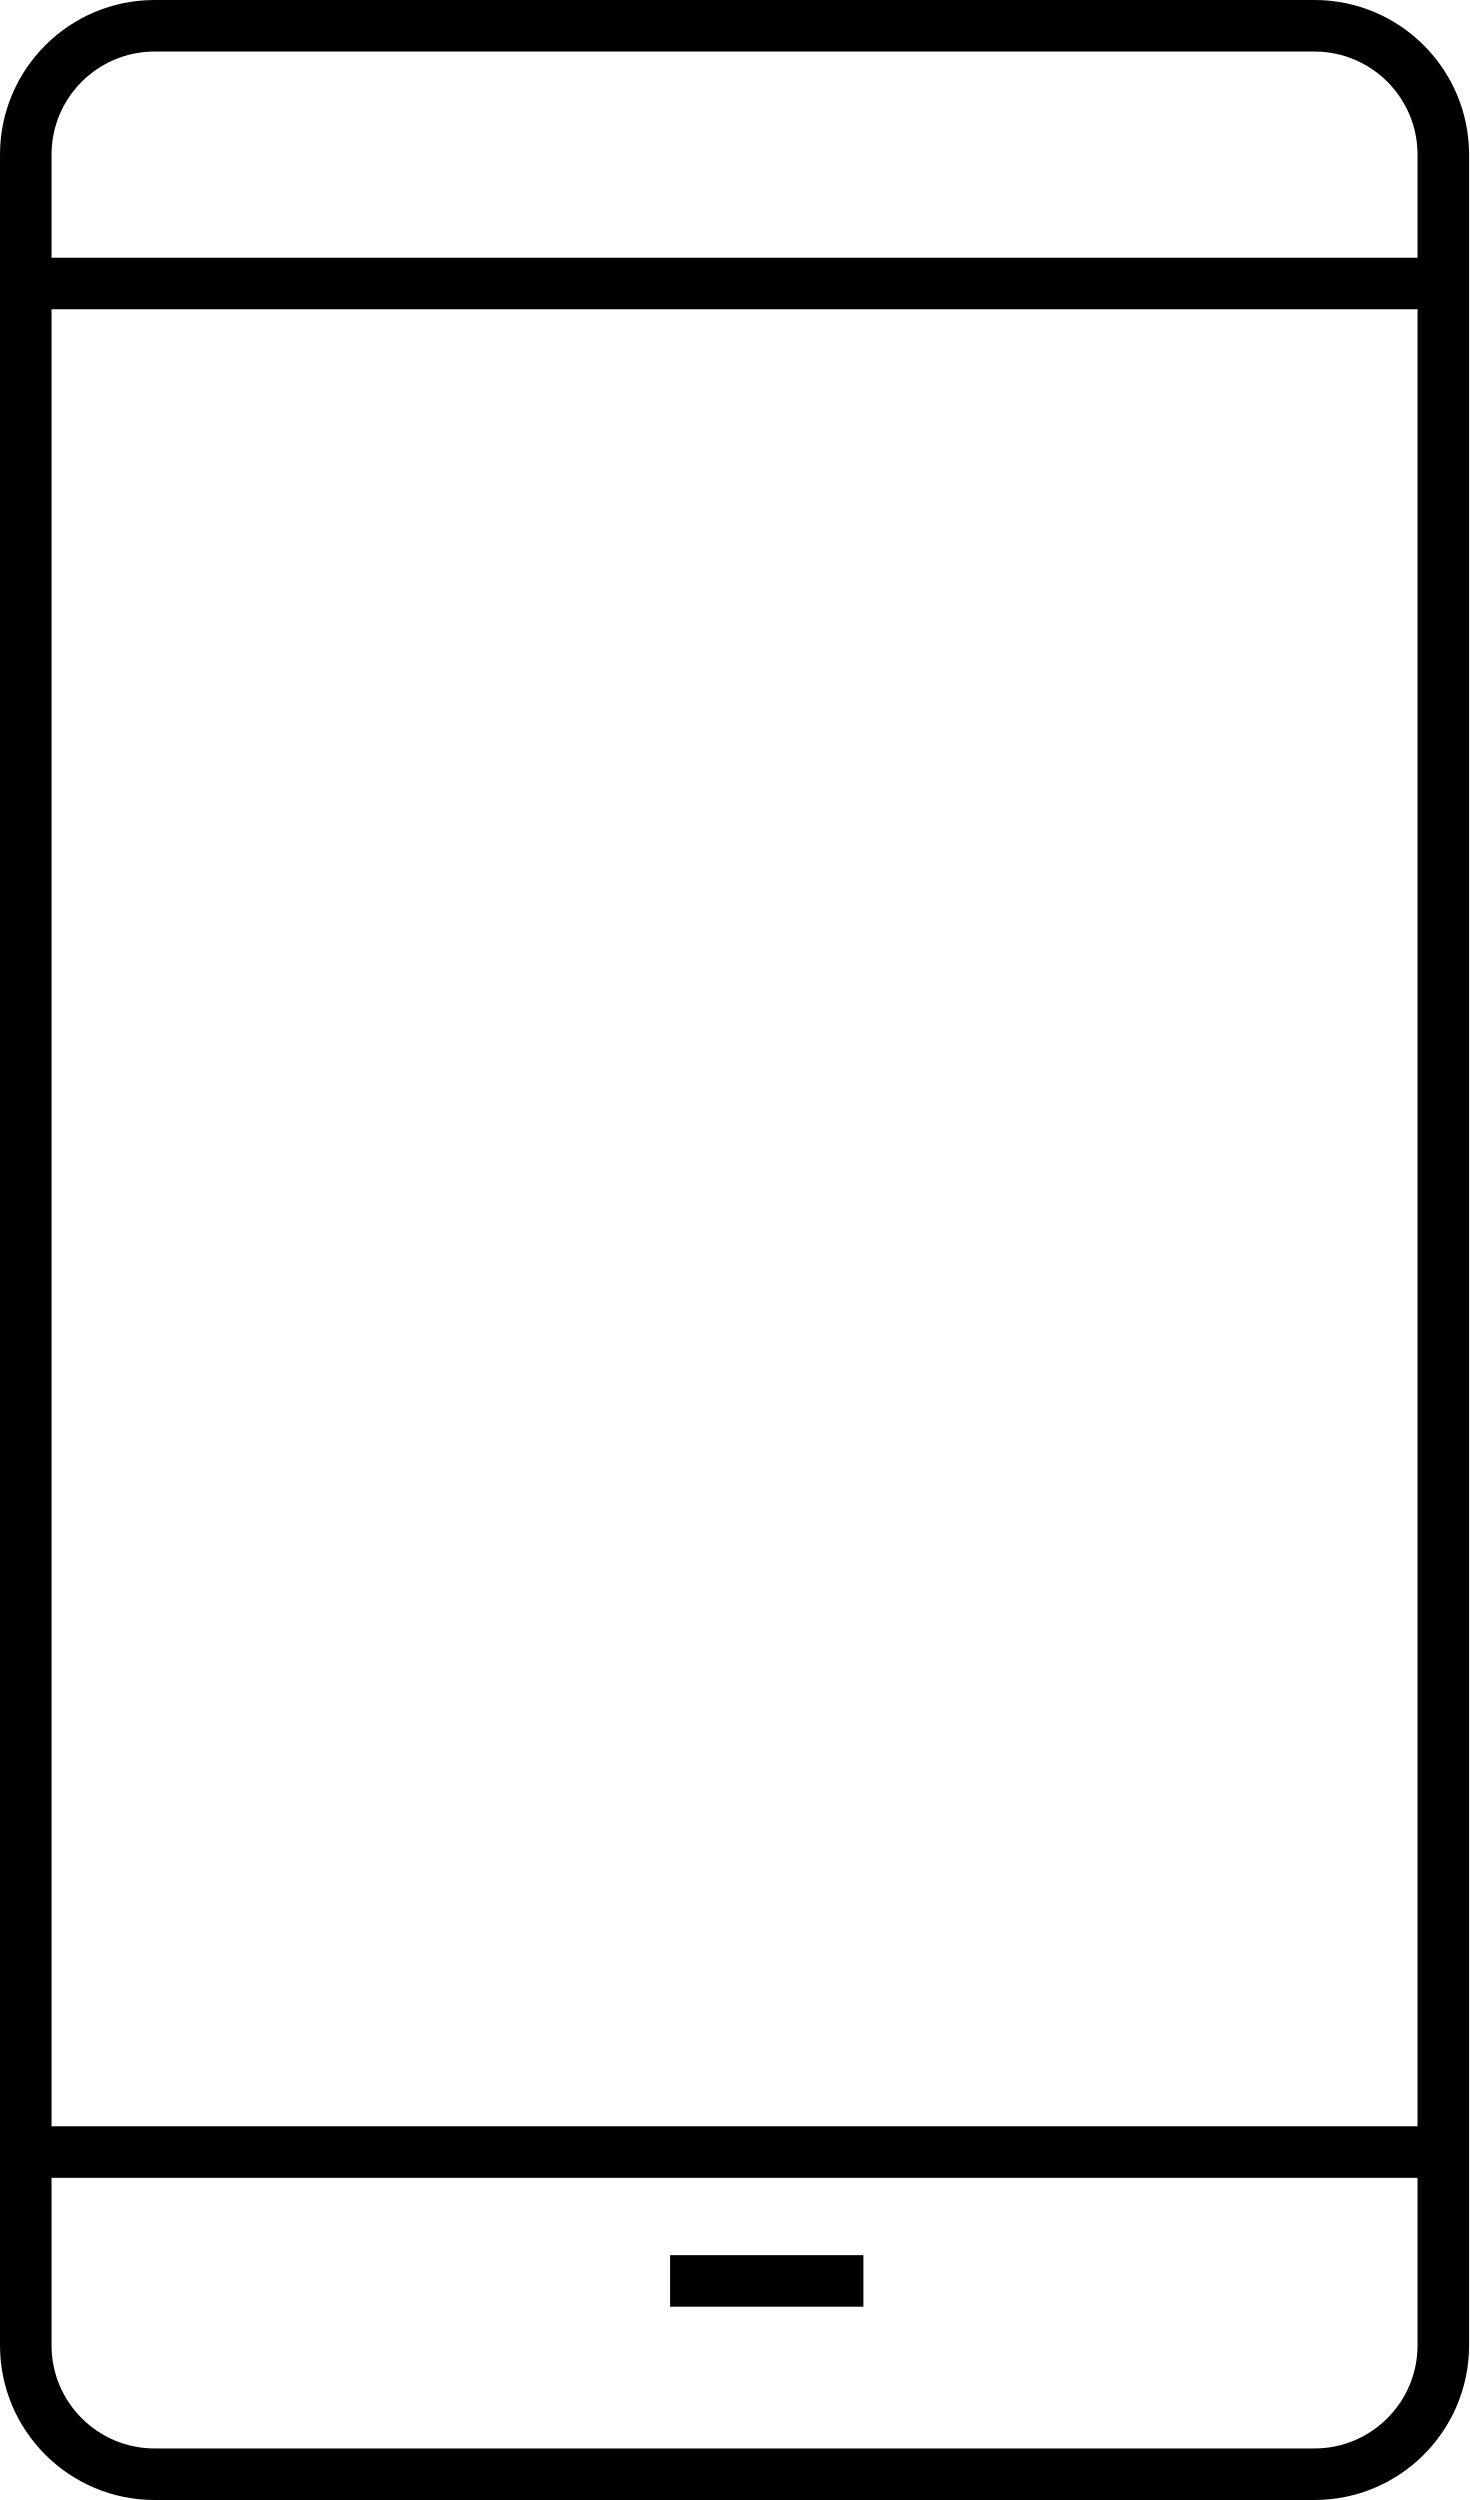
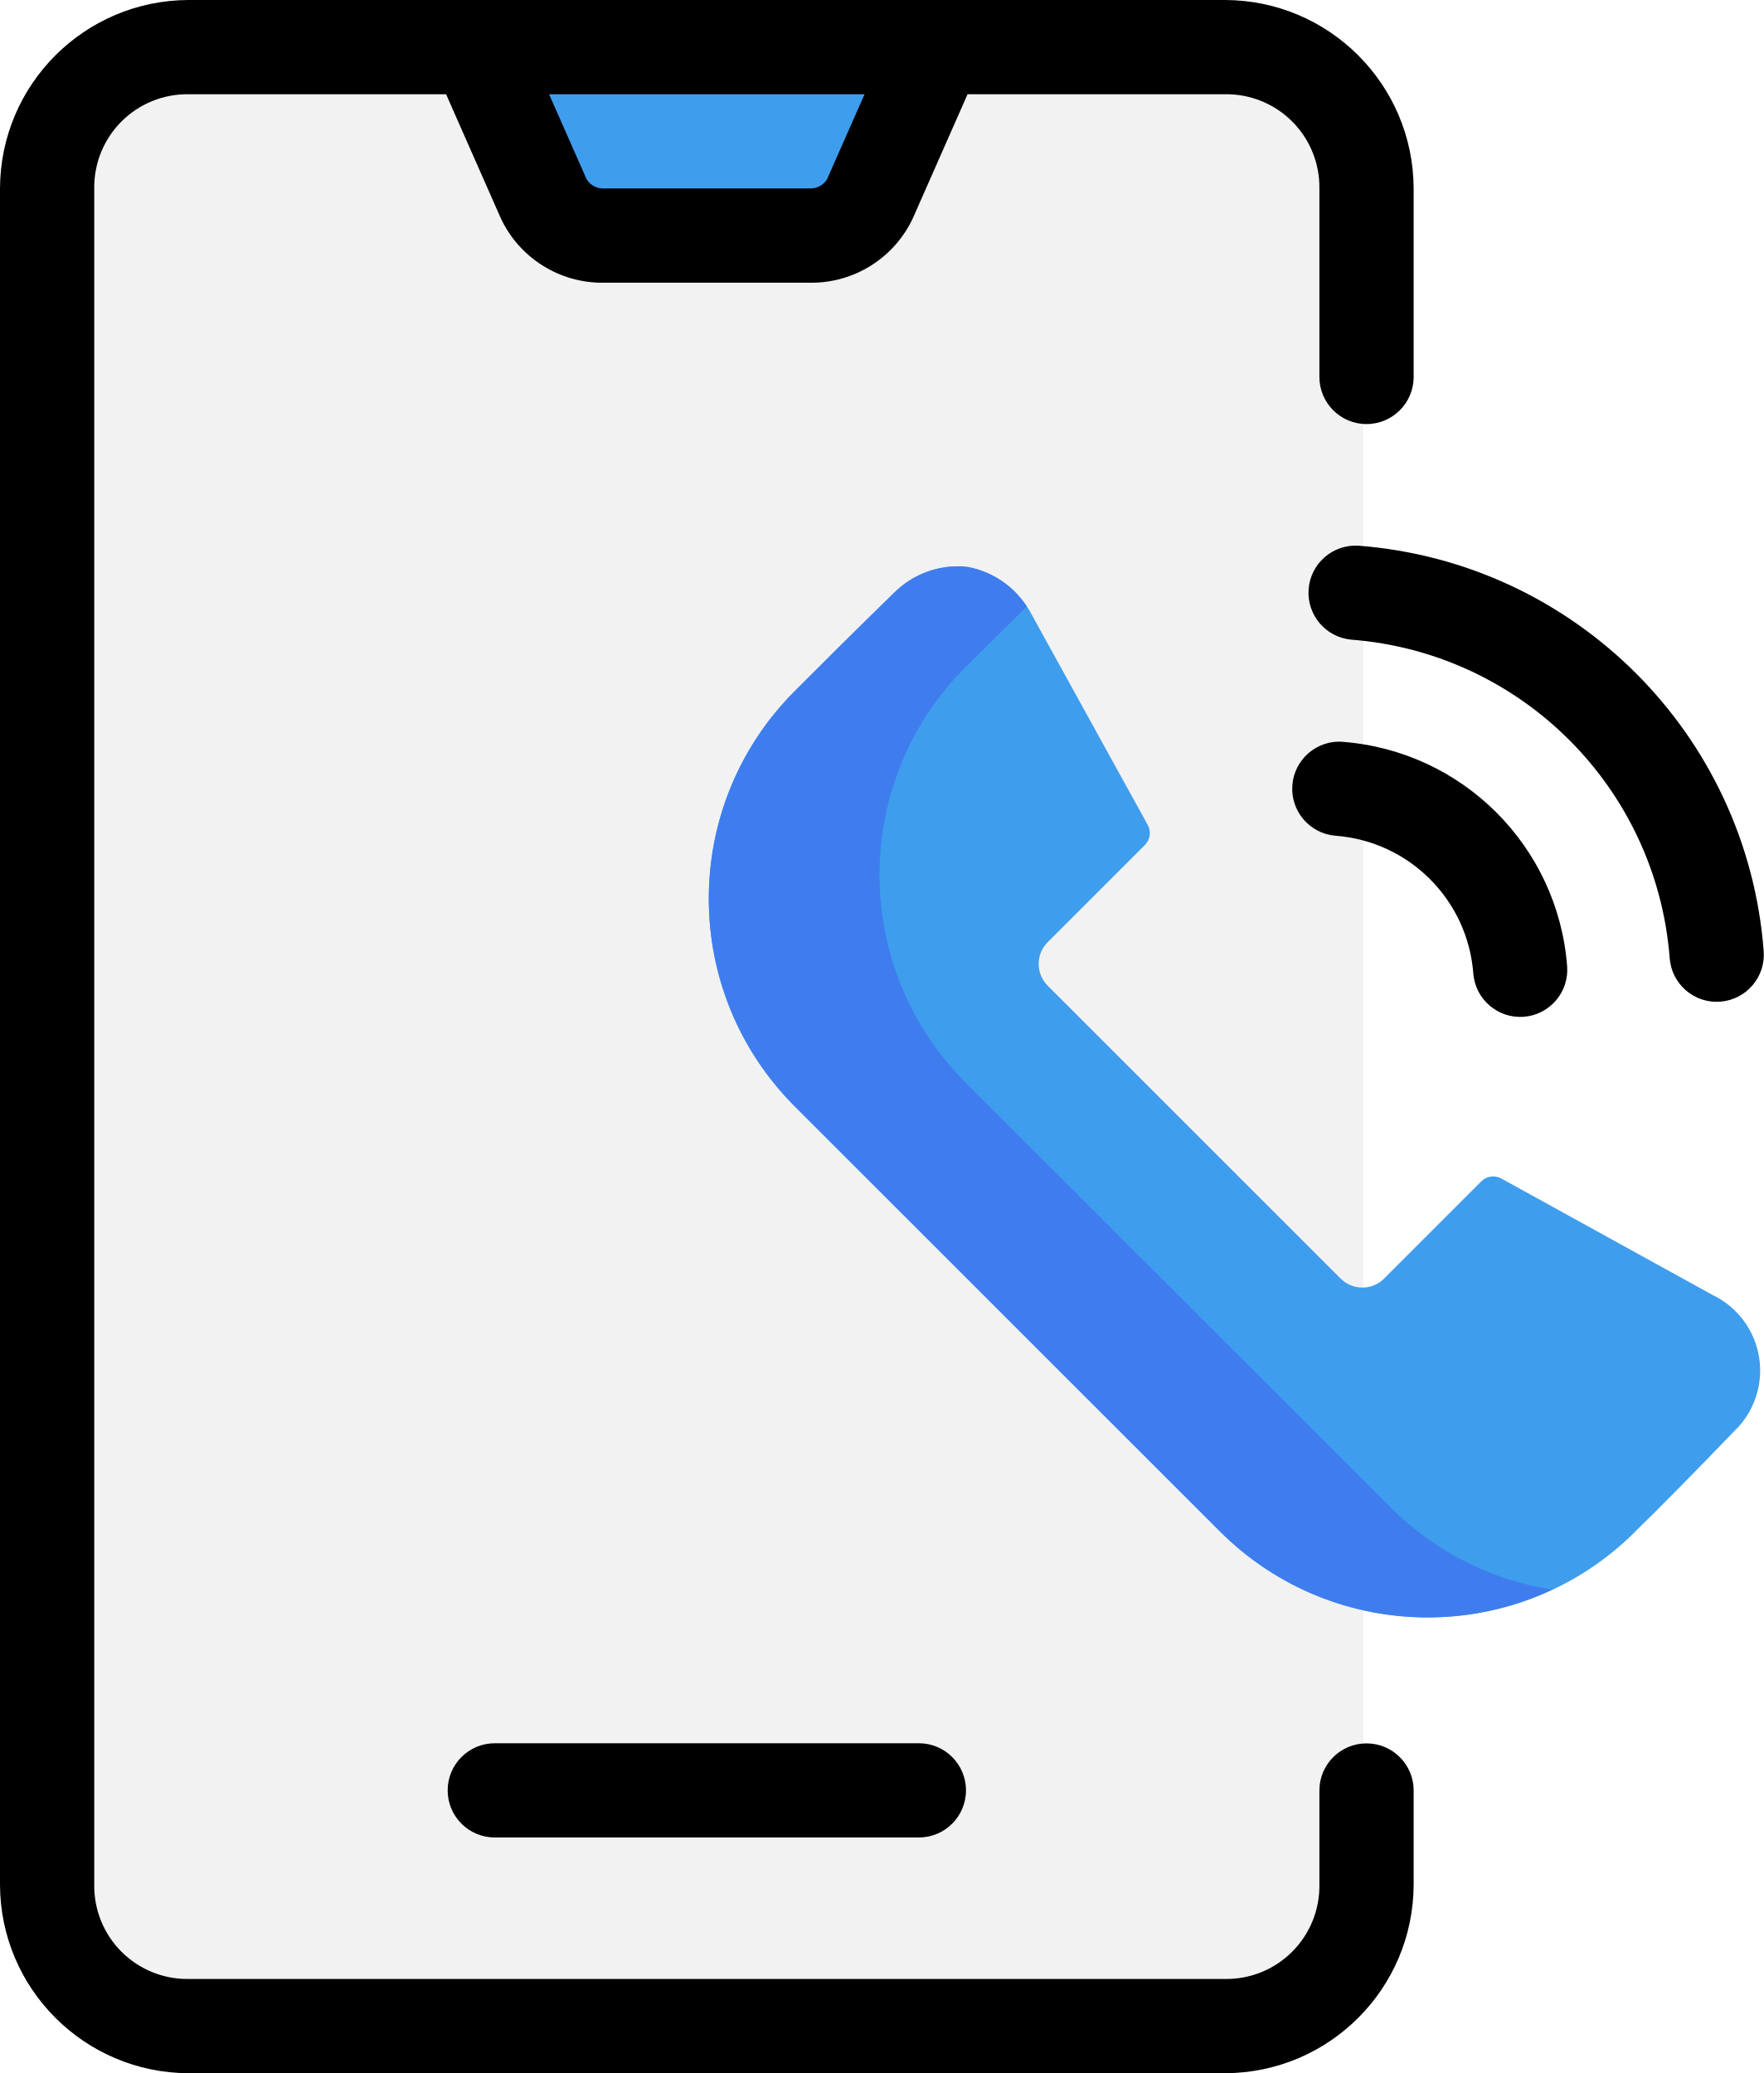
- <svg xmlns="http://www.w3.org/2000/svg" width="22.8" height="38.8" viewBox="0 0 22.8 38.8">
-   <g id="Group_168" data-name="Group 168" transform="translate(-0.008 0.507)">
-     <g id="Group_169" data-name="Group 169" transform="translate(0 0)">
-       <rect id="Rectangle_235" data-name="Rectangle 235" width="22" height="38" rx="2" transform="translate(0.408 -0.107)" fill="none" stroke="#000" stroke-miterlimit="10" stroke-width="0.8" />
-       <line id="Line_59" data-name="Line 59" x2="22" transform="translate(0.408 3.893)" fill="none" stroke="#000" stroke-miterlimit="10" stroke-width="0.8" />
-       <line id="Line_60" data-name="Line 60" x2="22" transform="translate(0.408 32.893)" fill="none" stroke="#000" stroke-miterlimit="10" stroke-width="0.8" />
-       <line id="Line_61" data-name="Line 61" x2="3" transform="translate(10.408 34.893)" fill="none" stroke="#000" stroke-miterlimit="10" stroke-width="0.8" />
+ <svg xmlns="http://www.w3.org/2000/svg" id="Group_1584" data-name="Group 1584" width="25.633" height="30.137" viewBox="0 0 25.633 30.137">
+   <defs>
+     <clipPath id="clip-path">
+       <rect id="Rectangle_1403" data-name="Rectangle 1403" width="25.633" height="30.137" fill="none" />
+     </clipPath>
+   </defs>
+   <rect id="Rectangle_1404" data-name="Rectangle 1404" width="19" height="28" transform="translate(0.816 1.068)" fill="#f2f2f2" />
+   <g id="Group_1582" data-name="Group 1582">
+     <g id="Group_1581" data-name="Group 1581" clip-path="url(#clip-path)">
+       <path id="Path_61583" data-name="Path 61583" d="M114.307,17.813l.494.819.721,1.194a1.37,1.37,0,0,0,1.155.685h2.352a1.37,1.37,0,0,0,1.154-.685l1.217-2.013Z" transform="translate(-107.579 -16.764)" fill="#3f9dee" />
+       <path id="Path_61584" data-name="Path 61584" d="M2.74,0A2.749,2.749,0,0,0,0,2.74V27.4a2.749,2.749,0,0,0,2.74,2.74H17.808a2.749,2.749,0,0,0,2.74-2.74v-1.37a.685.685,0,0,0-1.37,0V27.4a1.352,1.352,0,0,1-1.37,1.37H2.74A1.352,1.352,0,0,1,1.37,27.4V2.74A1.352,1.352,0,0,1,2.74,1.37H6.484l.791,1.793a1.627,1.627,0,0,0,1.506.947h2.986a1.627,1.627,0,0,0,1.506-.947l.791-1.793h3.744a1.352,1.352,0,0,1,1.37,1.37v2.74a.685.685,0,1,0,1.37,0V2.74A2.749,2.749,0,0,0,17.808,0ZM7.981,1.37h4.586L12.02,2.609a.284.284,0,0,1-.253.131H8.781a.284.284,0,0,1-.253-.131Z" />
+       <path id="Path_61585" data-name="Path 61585" d="M111.228,430.546a.685.685,0,0,0,0,1.37h6.164a.685.685,0,1,0,0-1.37Z" transform="translate(-104.036 -405.203)" />
+       <path id="Path_61586" data-name="Path 61586" d="M178.647,139.854a1.316,1.316,0,0,0-.94.381c-.56.544-1.168,1.153-1.446,1.431a4.271,4.271,0,0,0,0,6.041l6.18,6.179a4.27,4.27,0,0,0,6.037,0l.005-.007c.295-.284.888-.886,1.425-1.445a1.219,1.219,0,0,0-.31-1.988l-3.072-1.694a.245.245,0,0,0-.284.04l-1.417,1.417a.447.447,0,0,1-.631,0l-4.259-4.259a.447.447,0,0,1,0-.631l1.417-1.417a.245.245,0,0,0,.04-.284h0L179.7,140.55a1.322,1.322,0,0,0-.915-.684,1.366,1.366,0,0,0-.136-.012Z" transform="translate(-164.707 -131.621)" fill="#3f9dee" />
+       <path id="Path_61587" data-name="Path 61587" d="M178.649,139.854a1.316,1.316,0,0,0-.94.381c-.56.544-1.168,1.153-1.446,1.431a4.271,4.271,0,0,0,0,6.041l6.18,6.179a4.267,4.267,0,0,0,4.827.845,4.246,4.246,0,0,1-2.345-1.193l-6.18-6.179a4.271,4.271,0,0,1,0-6.041c.171-.171.556-.55.888-.879a1.3,1.3,0,0,0-.847-.574,1.353,1.353,0,0,0-.136-.012" transform="translate(-164.709 -131.621)" fill="#3f7dee" />
+       <path id="Path_61588" data-name="Path 61588" d="M319.837,183.171a.685.685,0,0,0-.736.63h0a.685.685,0,0,0,.63.736h0a2.173,2.173,0,0,1,2,2,.685.685,0,0,0,.734.632h0a.685.685,0,0,0,.63-.736h0a3.544,3.544,0,0,0-3.26-3.261" transform="translate(-300.316 -172.387)" />
+       <path id="Path_61589" data-name="Path 61589" d="M323.564,134.742a.685.685,0,0,0-.1,1.366,5.034,5.034,0,0,1,4.631,4.633.685.685,0,0,0,.736.63h0a.685.685,0,0,0,.63-.736h0a6.4,6.4,0,0,0-5.893-5.893" transform="translate(-303.825 -126.809)" />
    </g>
  </g>
</svg>
